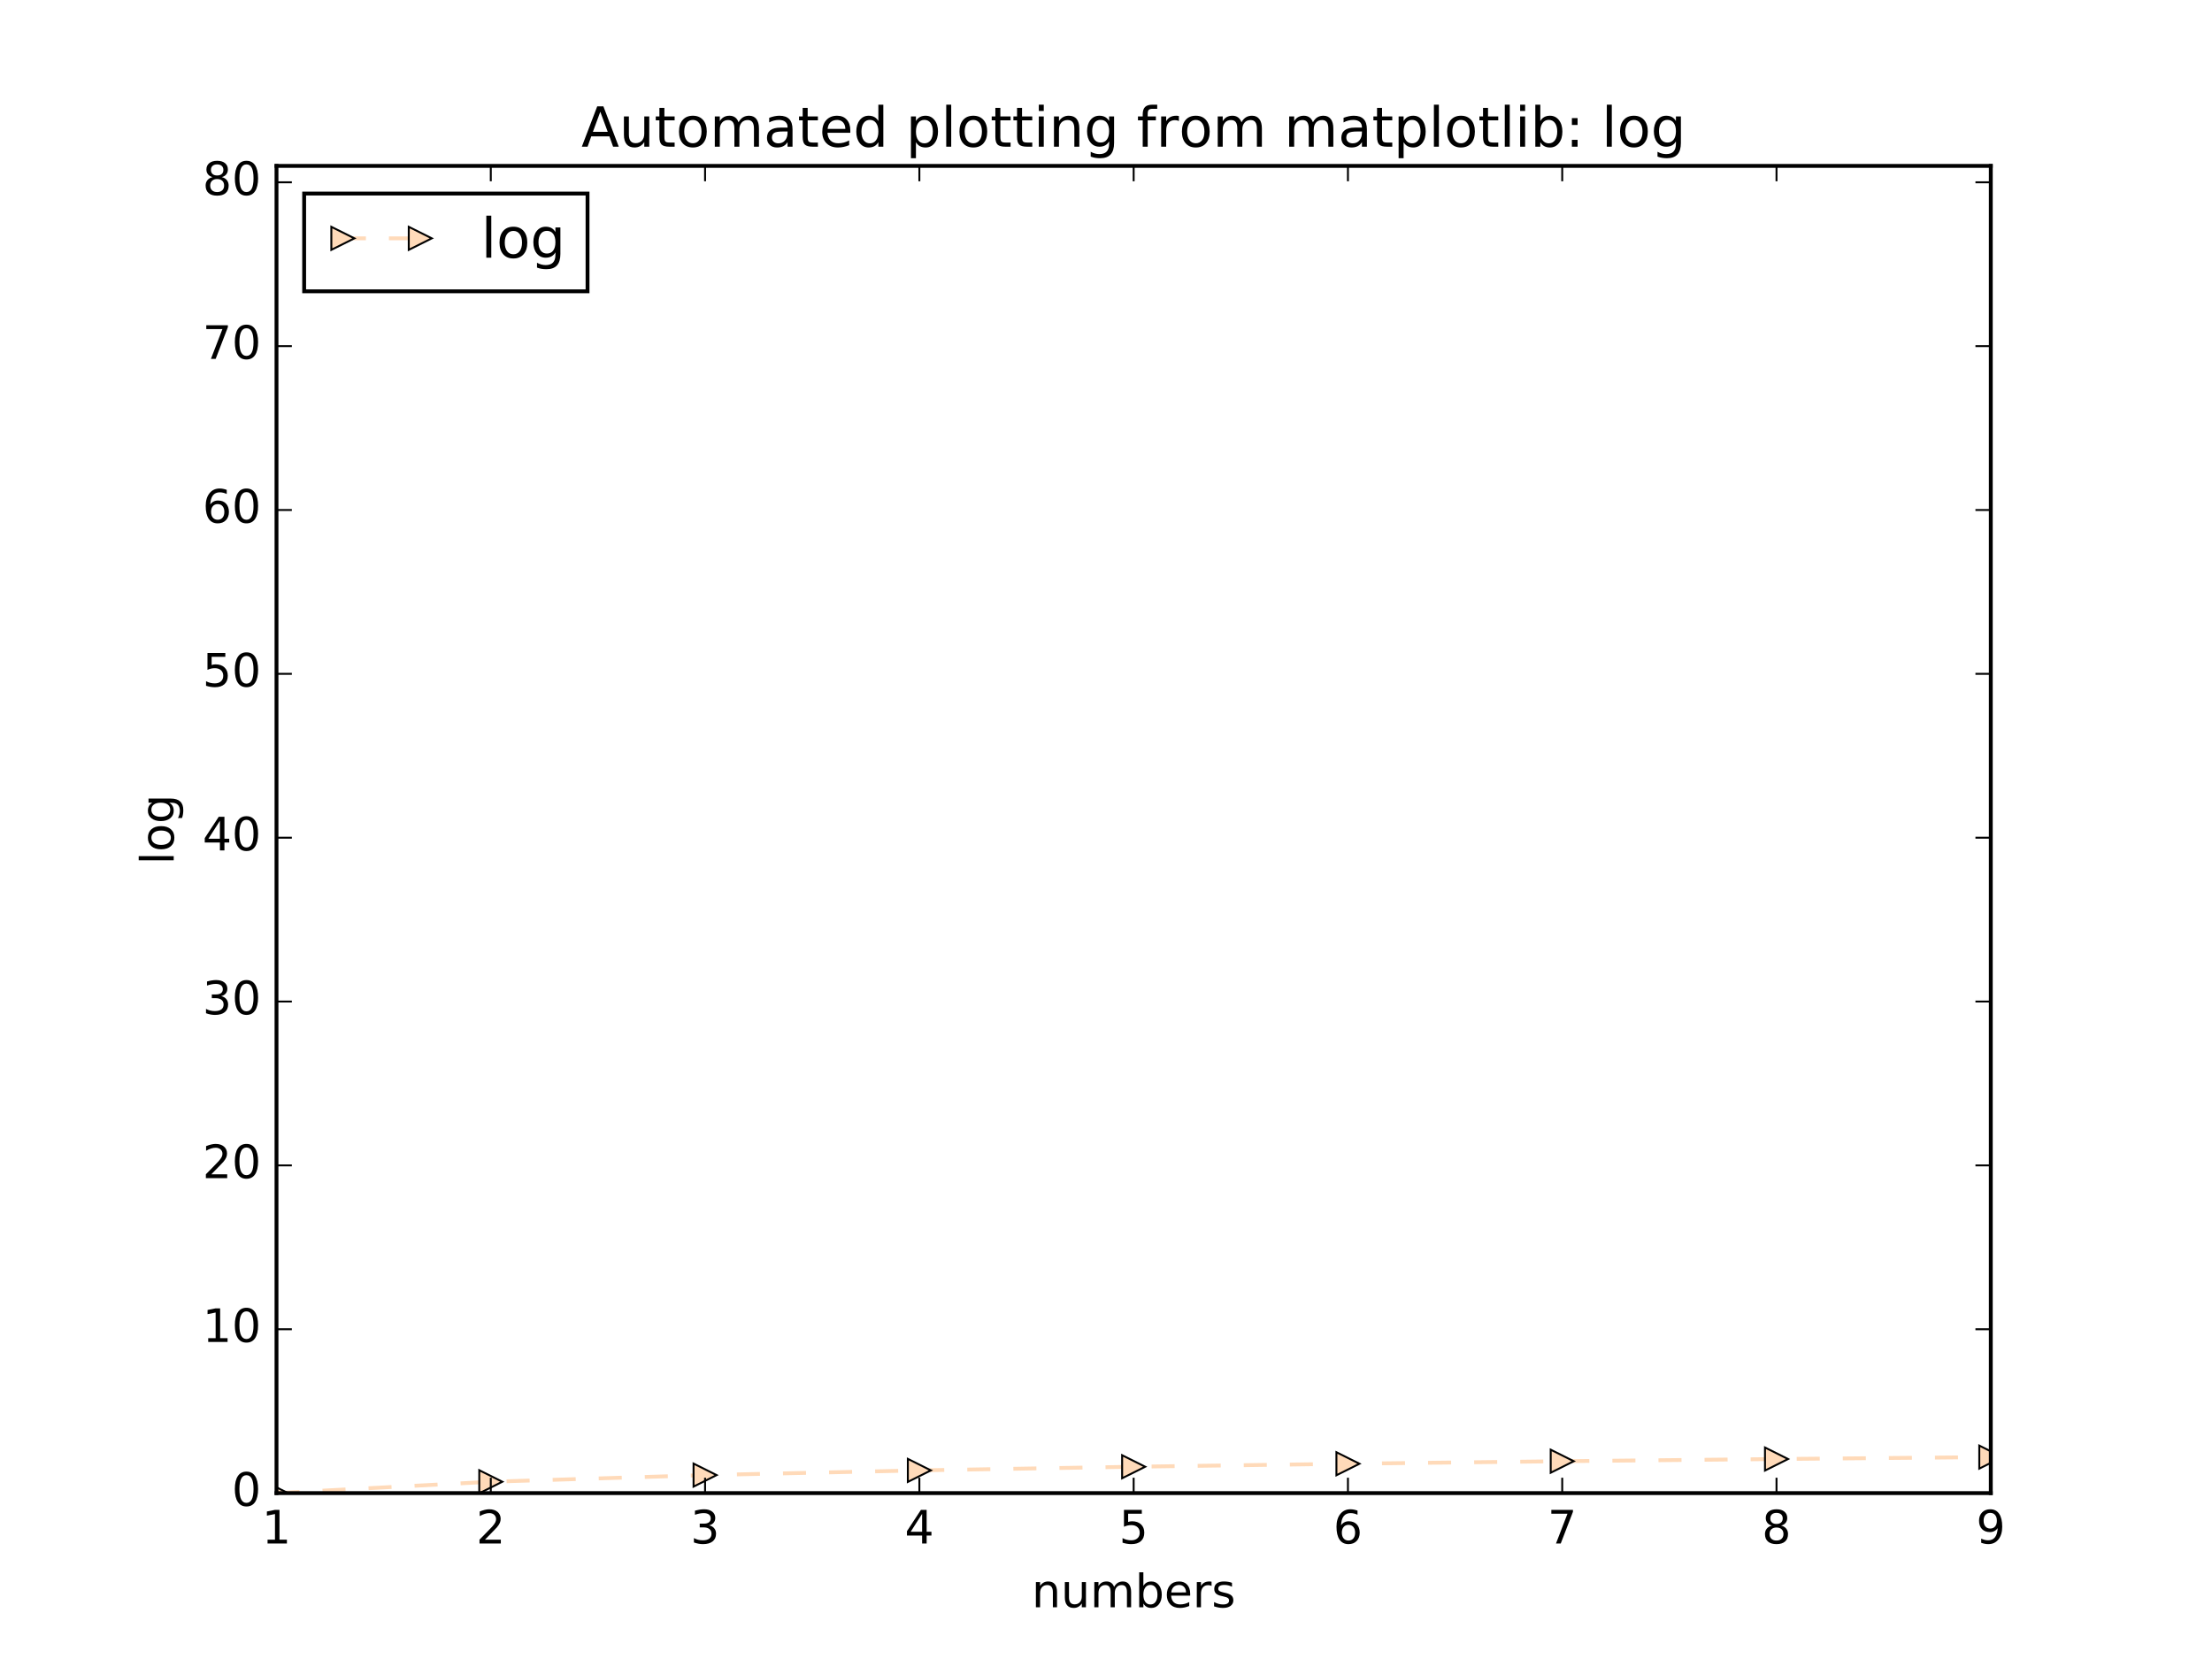
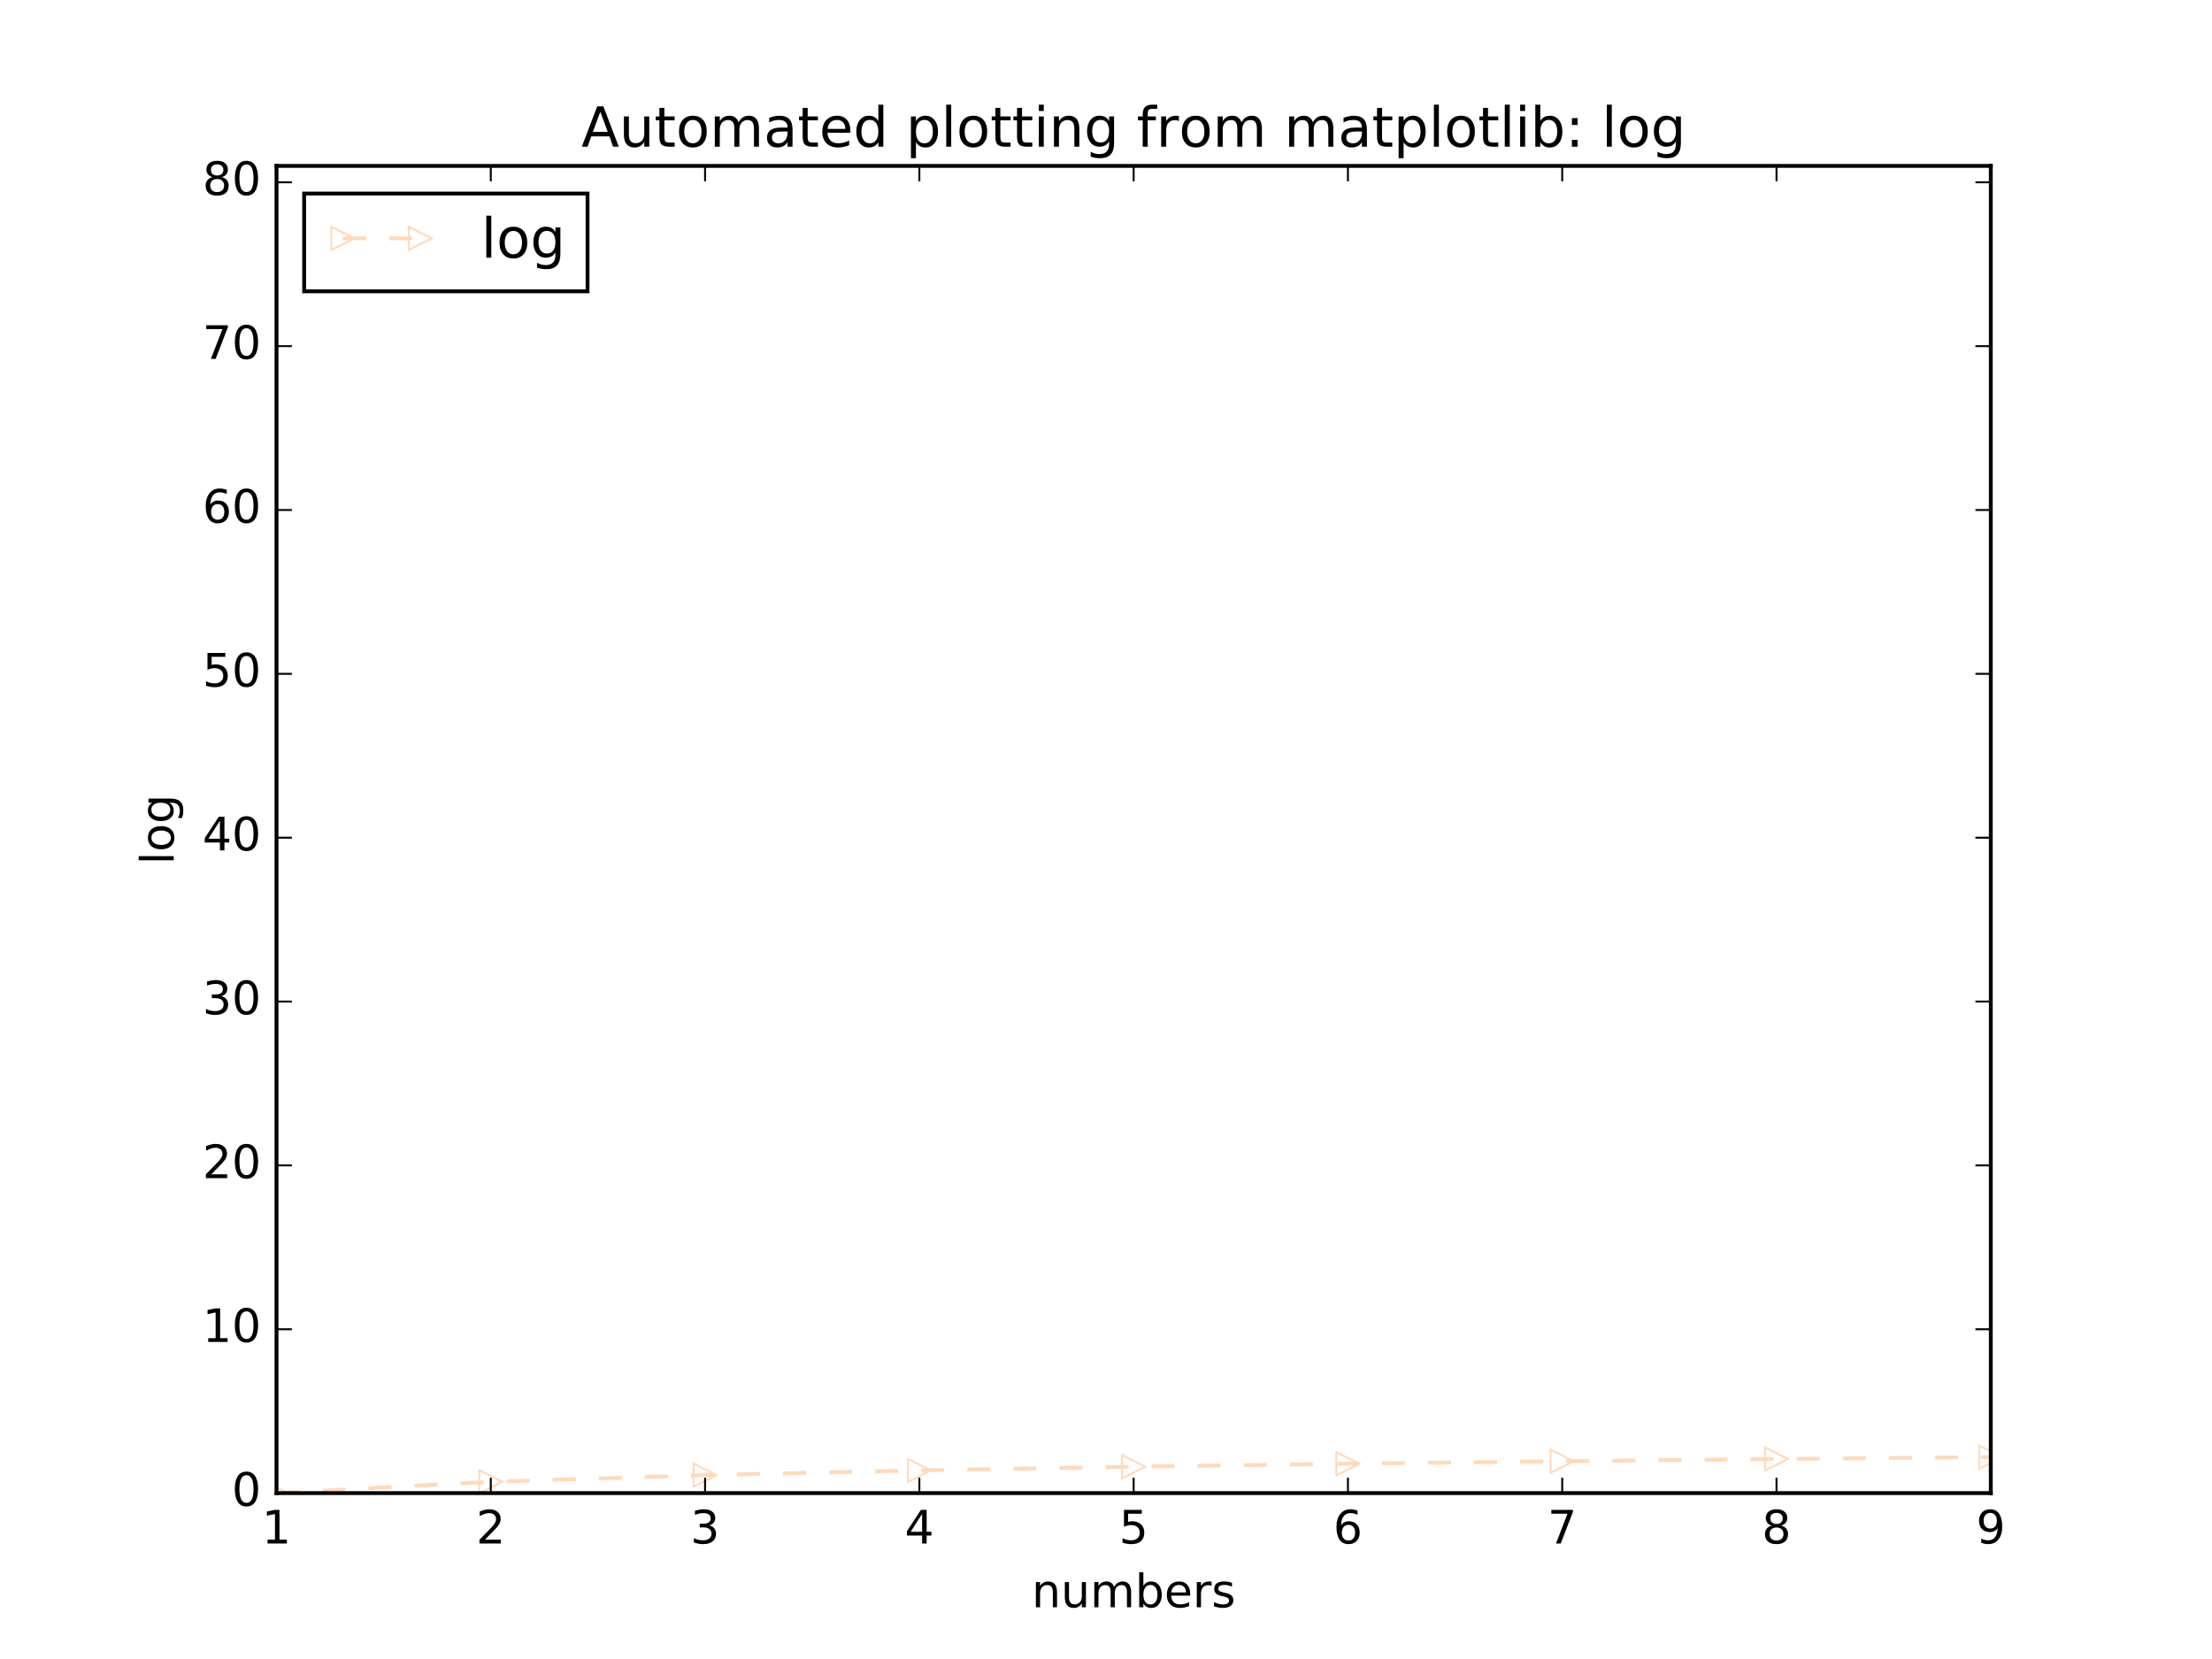
<svg xmlns="http://www.w3.org/2000/svg" xmlns:xlink="http://www.w3.org/1999/xlink" height="432pt" version="1.1" viewBox="0 0 576 432" width="576pt">
  <defs>
    <style type="text/css">
*{stroke-linecap:butt;stroke-linejoin:round;stroke-miterlimit:100000;}
  </style>
  </defs>
  <g id="figure_1">
    <g id="patch_1">
      <path d="M 0 432  L 576 432  L 576 0  L 0 0  z " style="fill:#ffffff;" />
    </g>
    <g id="axes_1">
      <g id="patch_2">
        <path d="M 72 388.8  L 518.4 388.8  L 518.4 43.2  L 72 43.2  z " style="fill:#ffffff;" />
      </g>
      <g id="line2d_1">
-         <path clip-path="url(#p0e967b82a6)" d="M 72 388.8  L 127.8 385.843  L 183.6 384.113  L 239.4 382.885  L 295.2 381.933  L 351 381.155  L 406.8 380.497  L 462.6 379.928  L 518.4 379.425  " style="fill:none;stroke:#ffdab9;stroke-dasharray:6,6;stroke-dashoffset:0.0;" />
+         <path clip-path="url(#pd02b58e4b7)" d="M 72 388.8  L 127.8 385.843  L 183.6 384.113  L 239.4 382.885  L 295.2 381.933  L 351 381.155  L 406.8 380.497  L 462.6 379.928  L 518.4 379.425  " style="fill:none;stroke:#ffdab9;stroke-dasharray:6,6;stroke-dashoffset:0.0;" />
        <defs>
-           <path d="M 3 0  L -3 -3  L -3 3  z " id="m3c4f2e4dd8" style="stroke:#000000;stroke-linejoin:miter;stroke-width:0.5;" />
+           <path d="M 3 0  L -3 -3  L -3 3  z " id="mb1cda585e2" style="stroke:#ffdab9;stroke-linejoin:miter;stroke-width:0.5;" />
        </defs>
-         <g clip-path="url(#p0e967b82a6)">
-           <use style="fill:#ffdab9;stroke:#000000;stroke-linejoin:miter;stroke-width:0.5;" x="72.0" xlink:href="#m3c4f2e4dd8" y="388.8" />
-           <use style="fill:#ffdab9;stroke:#000000;stroke-linejoin:miter;stroke-width:0.5;" x="127.8" xlink:href="#m3c4f2e4dd8" y="385.843" />
-           <use style="fill:#ffdab9;stroke:#000000;stroke-linejoin:miter;stroke-width:0.5;" x="183.6" xlink:href="#m3c4f2e4dd8" y="384.113" />
-           <use style="fill:#ffdab9;stroke:#000000;stroke-linejoin:miter;stroke-width:0.5;" x="239.4" xlink:href="#m3c4f2e4dd8" y="382.885" />
-           <use style="fill:#ffdab9;stroke:#000000;stroke-linejoin:miter;stroke-width:0.5;" x="295.2" xlink:href="#m3c4f2e4dd8" y="381.933" />
-           <use style="fill:#ffdab9;stroke:#000000;stroke-linejoin:miter;stroke-width:0.5;" x="351.0" xlink:href="#m3c4f2e4dd8" y="381.155" />
-           <use style="fill:#ffdab9;stroke:#000000;stroke-linejoin:miter;stroke-width:0.5;" x="406.8" xlink:href="#m3c4f2e4dd8" y="380.497" />
-           <use style="fill:#ffdab9;stroke:#000000;stroke-linejoin:miter;stroke-width:0.5;" x="462.6" xlink:href="#m3c4f2e4dd8" y="379.928" />
-           <use style="fill:#ffdab9;stroke:#000000;stroke-linejoin:miter;stroke-width:0.5;" x="518.4" xlink:href="#m3c4f2e4dd8" y="379.425" />
+         <g clip-path="url(#pd02b58e4b7)">
+           <use style="fill:none;stroke:#ffdab9;stroke-linejoin:miter;stroke-width:0.5;" x="72.0" xlink:href="#mb1cda585e2" y="388.8" />
+           <use style="fill:none;stroke:#ffdab9;stroke-linejoin:miter;stroke-width:0.5;" x="127.8" xlink:href="#mb1cda585e2" y="385.843" />
+           <use style="fill:none;stroke:#ffdab9;stroke-linejoin:miter;stroke-width:0.5;" x="183.6" xlink:href="#mb1cda585e2" y="384.113" />
+           <use style="fill:none;stroke:#ffdab9;stroke-linejoin:miter;stroke-width:0.5;" x="239.4" xlink:href="#mb1cda585e2" y="382.885" />
+           <use style="fill:none;stroke:#ffdab9;stroke-linejoin:miter;stroke-width:0.5;" x="295.2" xlink:href="#mb1cda585e2" y="381.933" />
+           <use style="fill:none;stroke:#ffdab9;stroke-linejoin:miter;stroke-width:0.5;" x="351.0" xlink:href="#mb1cda585e2" y="381.155" />
+           <use style="fill:none;stroke:#ffdab9;stroke-linejoin:miter;stroke-width:0.5;" x="406.8" xlink:href="#mb1cda585e2" y="380.497" />
+           <use style="fill:none;stroke:#ffdab9;stroke-linejoin:miter;stroke-width:0.5;" x="462.6" xlink:href="#mb1cda585e2" y="379.928" />
+           <use style="fill:none;stroke:#ffdab9;stroke-linejoin:miter;stroke-width:0.5;" x="518.4" xlink:href="#mb1cda585e2" y="379.425" />
        </g>
      </g>
      <g id="patch_3">
        <path d="M 72 43.2  L 518.4 43.2  " style="fill:none;stroke:#000000;stroke-linecap:square;stroke-linejoin:miter;" />
      </g>
      <g id="patch_4">
        <path d="M 518.4 388.8  L 518.4 43.2  " style="fill:none;stroke:#000000;stroke-linecap:square;stroke-linejoin:miter;" />
      </g>
      <g id="patch_5">
        <path d="M 72 388.8  L 518.4 388.8  " style="fill:none;stroke:#000000;stroke-linecap:square;stroke-linejoin:miter;" />
      </g>
      <g id="patch_6">
        <path d="M 72 388.8  L 72 43.2  " style="fill:none;stroke:#000000;stroke-linecap:square;stroke-linejoin:miter;" />
      </g>
      <g id="matplotlib.axis_1">
        <g id="xtick_1">
          <g id="line2d_2">
            <defs>
-               <path d="M 0 0  L 0 -4  " id="mbec50abc7c" style="stroke:#000000;stroke-width:0.5;" />
-             </defs>
-             <g>
-               <use style="stroke:#000000;stroke-width:0.5;" x="72.0" xlink:href="#mbec50abc7c" y="388.8" />
+               <path d="M 0 0  L 0 -4  " id="m5836b290df" style="stroke:#000000;stroke-width:0.5;" />
+             </defs>
+             <g>
+               <use style="stroke:#000000;stroke-width:0.5;" x="72.0" xlink:href="#m5836b290df" y="388.8" />
            </g>
          </g>
          <g id="line2d_3">
            <defs>
-               <path d="M 0 0  L 0 4  " id="mb05940fed5" style="stroke:#000000;stroke-width:0.5;" />
-             </defs>
-             <g>
-               <use style="stroke:#000000;stroke-width:0.5;" x="72.0" xlink:href="#mb05940fed5" y="43.2" />
+               <path d="M 0 0  L 0 4  " id="ma03b341504" style="stroke:#000000;stroke-width:0.5;" />
+             </defs>
+             <g>
+               <use style="stroke:#000000;stroke-width:0.5;" x="72.0" xlink:href="#ma03b341504" y="43.2" />
            </g>
          </g>
          <g id="text_1">
            <defs>
              <path d="M 12.406 8.297  L 28.516 8.297  L 28.516 63.922  L 10.984 60.406  L 10.984 69.391  L 28.422 72.906  L 38.281 72.906  L 38.281 8.297  L 54.391 8.297  L 54.391 0  L 12.406 0  z " id="BitstreamVeraSans-Roman-31" />
            </defs>
            <g transform="translate(68.1825 401.9181)scale(0.12 -0.12)">
              <use xlink:href="#BitstreamVeraSans-Roman-31" />
            </g>
          </g>
        </g>
        <g id="xtick_2">
          <g id="line2d_4">
            <g>
-               <use style="stroke:#000000;stroke-width:0.5;" x="127.8" xlink:href="#mbec50abc7c" y="388.8" />
+               <use style="stroke:#000000;stroke-width:0.5;" x="127.8" xlink:href="#m5836b290df" y="388.8" />
            </g>
          </g>
          <g id="line2d_5">
            <g>
-               <use style="stroke:#000000;stroke-width:0.5;" x="127.8" xlink:href="#mb05940fed5" y="43.2" />
+               <use style="stroke:#000000;stroke-width:0.5;" x="127.8" xlink:href="#ma03b341504" y="43.2" />
            </g>
          </g>
          <g id="text_2">
            <defs>
              <path d="M 19.188 8.297  L 53.609 8.297  L 53.609 0  L 7.328 0  L 7.328 8.297  Q 12.938 14.109 22.625 23.891  Q 32.328 33.688 34.812 36.531  Q 39.547 41.844 41.422 45.531  Q 43.312 49.219 43.312 52.781  Q 43.312 58.594 39.234 62.25  Q 35.156 65.922 28.609 65.922  Q 23.969 65.922 18.812 64.312  Q 13.672 62.703 7.812 59.422  L 7.812 69.391  Q 13.766 71.781 18.938 73  Q 24.125 74.219 28.422 74.219  Q 39.75 74.219 46.484 68.547  Q 53.219 62.891 53.219 53.422  Q 53.219 48.922 51.531 44.891  Q 49.859 40.875 45.406 35.406  Q 44.188 33.984 37.641 27.219  Q 31.109 20.453 19.188 8.297  " id="BitstreamVeraSans-Roman-32" />
            </defs>
            <g transform="translate(123.9825 401.9181)scale(0.12 -0.12)">
              <use xlink:href="#BitstreamVeraSans-Roman-32" />
            </g>
          </g>
        </g>
        <g id="xtick_3">
          <g id="line2d_6">
            <g>
-               <use style="stroke:#000000;stroke-width:0.5;" x="183.6" xlink:href="#mbec50abc7c" y="388.8" />
+               <use style="stroke:#000000;stroke-width:0.5;" x="183.6" xlink:href="#m5836b290df" y="388.8" />
            </g>
          </g>
          <g id="line2d_7">
            <g>
-               <use style="stroke:#000000;stroke-width:0.5;" x="183.6" xlink:href="#mb05940fed5" y="43.2" />
+               <use style="stroke:#000000;stroke-width:0.5;" x="183.6" xlink:href="#ma03b341504" y="43.2" />
            </g>
          </g>
          <g id="text_3">
            <defs>
              <path d="M 40.578 39.312  Q 47.656 37.797 51.625 33  Q 55.609 28.219 55.609 21.188  Q 55.609 10.406 48.188 4.484  Q 40.766 -1.422 27.094 -1.422  Q 22.516 -1.422 17.656 -0.516  Q 12.797 0.391 7.625 2.203  L 7.625 11.719  Q 11.719 9.328 16.594 8.109  Q 21.484 6.891 26.812 6.891  Q 36.078 6.891 40.938 10.547  Q 45.797 14.203 45.797 21.188  Q 45.797 27.641 41.281 31.266  Q 36.766 34.906 28.719 34.906  L 20.219 34.906  L 20.219 43.016  L 29.109 43.016  Q 36.375 43.016 40.234 45.922  Q 44.094 48.828 44.094 54.297  Q 44.094 59.906 40.109 62.906  Q 36.141 65.922 28.719 65.922  Q 24.656 65.922 20.016 65.031  Q 15.375 64.156 9.812 62.312  L 9.812 71.094  Q 15.438 72.656 20.344 73.438  Q 25.25 74.219 29.594 74.219  Q 40.828 74.219 47.359 69.109  Q 53.906 64.016 53.906 55.328  Q 53.906 49.266 50.438 45.094  Q 46.969 40.922 40.578 39.312  " id="BitstreamVeraSans-Roman-33" />
            </defs>
            <g transform="translate(179.7825 401.9181)scale(0.12 -0.12)">
              <use xlink:href="#BitstreamVeraSans-Roman-33" />
            </g>
          </g>
        </g>
        <g id="xtick_4">
          <g id="line2d_8">
            <g>
-               <use style="stroke:#000000;stroke-width:0.5;" x="239.4" xlink:href="#mbec50abc7c" y="388.8" />
+               <use style="stroke:#000000;stroke-width:0.5;" x="239.4" xlink:href="#m5836b290df" y="388.8" />
            </g>
          </g>
          <g id="line2d_9">
            <g>
-               <use style="stroke:#000000;stroke-width:0.5;" x="239.4" xlink:href="#mb05940fed5" y="43.2" />
+               <use style="stroke:#000000;stroke-width:0.5;" x="239.4" xlink:href="#ma03b341504" y="43.2" />
            </g>
          </g>
          <g id="text_4">
            <defs>
              <path d="M 37.797 64.312  L 12.891 25.391  L 37.797 25.391  z M 35.203 72.906  L 47.609 72.906  L 47.609 25.391  L 58.016 25.391  L 58.016 17.188  L 47.609 17.188  L 47.609 0  L 37.797 0  L 37.797 17.188  L 4.891 17.188  L 4.891 26.703  z " id="BitstreamVeraSans-Roman-34" />
            </defs>
            <g transform="translate(235.5825 401.9181)scale(0.12 -0.12)">
              <use xlink:href="#BitstreamVeraSans-Roman-34" />
            </g>
          </g>
        </g>
        <g id="xtick_5">
          <g id="line2d_10">
            <g>
-               <use style="stroke:#000000;stroke-width:0.5;" x="295.2" xlink:href="#mbec50abc7c" y="388.8" />
+               <use style="stroke:#000000;stroke-width:0.5;" x="295.2" xlink:href="#m5836b290df" y="388.8" />
            </g>
          </g>
          <g id="line2d_11">
            <g>
-               <use style="stroke:#000000;stroke-width:0.5;" x="295.2" xlink:href="#mb05940fed5" y="43.2" />
+               <use style="stroke:#000000;stroke-width:0.5;" x="295.2" xlink:href="#ma03b341504" y="43.2" />
            </g>
          </g>
          <g id="text_5">
            <defs>
              <path d="M 10.797 72.906  L 49.516 72.906  L 49.516 64.594  L 19.828 64.594  L 19.828 46.734  Q 21.969 47.469 24.109 47.828  Q 26.266 48.188 28.422 48.188  Q 40.625 48.188 47.75 41.5  Q 54.891 34.812 54.891 23.391  Q 54.891 11.625 47.562 5.094  Q 40.234 -1.422 26.906 -1.422  Q 22.312 -1.422 17.547 -0.641  Q 12.797 0.141 7.719 1.703  L 7.719 11.625  Q 12.109 9.234 16.797 8.062  Q 21.484 6.891 26.703 6.891  Q 35.156 6.891 40.078 11.328  Q 45.016 15.766 45.016 23.391  Q 45.016 31 40.078 35.438  Q 35.156 39.891 26.703 39.891  Q 22.75 39.891 18.812 39.016  Q 14.891 38.141 10.797 36.281  z " id="BitstreamVeraSans-Roman-35" />
            </defs>
            <g transform="translate(291.3825 401.9181)scale(0.12 -0.12)">
              <use xlink:href="#BitstreamVeraSans-Roman-35" />
            </g>
          </g>
        </g>
        <g id="xtick_6">
          <g id="line2d_12">
            <g>
-               <use style="stroke:#000000;stroke-width:0.5;" x="351.0" xlink:href="#mbec50abc7c" y="388.8" />
+               <use style="stroke:#000000;stroke-width:0.5;" x="351.0" xlink:href="#m5836b290df" y="388.8" />
            </g>
          </g>
          <g id="line2d_13">
            <g>
-               <use style="stroke:#000000;stroke-width:0.5;" x="351.0" xlink:href="#mb05940fed5" y="43.2" />
+               <use style="stroke:#000000;stroke-width:0.5;" x="351.0" xlink:href="#ma03b341504" y="43.2" />
            </g>
          </g>
          <g id="text_6">
            <defs>
              <path d="M 33.016 40.375  Q 26.375 40.375 22.484 35.828  Q 18.609 31.297 18.609 23.391  Q 18.609 15.531 22.484 10.953  Q 26.375 6.391 33.016 6.391  Q 39.656 6.391 43.531 10.953  Q 47.406 15.531 47.406 23.391  Q 47.406 31.297 43.531 35.828  Q 39.656 40.375 33.016 40.375  M 52.594 71.297  L 52.594 62.312  Q 48.875 64.062 45.094 64.984  Q 41.312 65.922 37.594 65.922  Q 27.828 65.922 22.672 59.328  Q 17.531 52.734 16.797 39.406  Q 19.672 43.656 24.016 45.922  Q 28.375 48.188 33.594 48.188  Q 44.578 48.188 50.953 41.516  Q 57.328 34.859 57.328 23.391  Q 57.328 12.156 50.688 5.359  Q 44.047 -1.422 33.016 -1.422  Q 20.359 -1.422 13.672 8.266  Q 6.984 17.969 6.984 36.375  Q 6.984 53.656 15.188 63.938  Q 23.391 74.219 37.203 74.219  Q 40.922 74.219 44.703 73.484  Q 48.484 72.75 52.594 71.297  " id="BitstreamVeraSans-Roman-36" />
            </defs>
            <g transform="translate(347.1825 401.9181)scale(0.12 -0.12)">
              <use xlink:href="#BitstreamVeraSans-Roman-36" />
            </g>
          </g>
        </g>
        <g id="xtick_7">
          <g id="line2d_14">
            <g>
-               <use style="stroke:#000000;stroke-width:0.5;" x="406.8" xlink:href="#mbec50abc7c" y="388.8" />
+               <use style="stroke:#000000;stroke-width:0.5;" x="406.8" xlink:href="#m5836b290df" y="388.8" />
            </g>
          </g>
          <g id="line2d_15">
            <g>
-               <use style="stroke:#000000;stroke-width:0.5;" x="406.8" xlink:href="#mb05940fed5" y="43.2" />
+               <use style="stroke:#000000;stroke-width:0.5;" x="406.8" xlink:href="#ma03b341504" y="43.2" />
            </g>
          </g>
          <g id="text_7">
            <defs>
              <path d="M 8.203 72.906  L 55.078 72.906  L 55.078 68.703  L 28.609 0  L 18.312 0  L 43.219 64.594  L 8.203 64.594  z " id="BitstreamVeraSans-Roman-37" />
            </defs>
            <g transform="translate(402.9825 401.9181)scale(0.12 -0.12)">
              <use xlink:href="#BitstreamVeraSans-Roman-37" />
            </g>
          </g>
        </g>
        <g id="xtick_8">
          <g id="line2d_16">
            <g>
-               <use style="stroke:#000000;stroke-width:0.5;" x="462.6" xlink:href="#mbec50abc7c" y="388.8" />
+               <use style="stroke:#000000;stroke-width:0.5;" x="462.6" xlink:href="#m5836b290df" y="388.8" />
            </g>
          </g>
          <g id="line2d_17">
            <g>
-               <use style="stroke:#000000;stroke-width:0.5;" x="462.6" xlink:href="#mb05940fed5" y="43.2" />
+               <use style="stroke:#000000;stroke-width:0.5;" x="462.6" xlink:href="#ma03b341504" y="43.2" />
            </g>
          </g>
          <g id="text_8">
            <defs>
              <path d="M 31.781 34.625  Q 24.75 34.625 20.719 30.859  Q 16.703 27.094 16.703 20.516  Q 16.703 13.922 20.719 10.156  Q 24.75 6.391 31.781 6.391  Q 38.812 6.391 42.859 10.172  Q 46.922 13.969 46.922 20.516  Q 46.922 27.094 42.891 30.859  Q 38.875 34.625 31.781 34.625  M 21.922 38.812  Q 15.578 40.375 12.031 44.719  Q 8.5 49.078 8.5 55.328  Q 8.5 64.062 14.719 69.141  Q 20.953 74.219 31.781 74.219  Q 42.672 74.219 48.875 69.141  Q 55.078 64.062 55.078 55.328  Q 55.078 49.078 51.531 44.719  Q 48 40.375 41.703 38.812  Q 48.828 37.156 52.797 32.312  Q 56.781 27.484 56.781 20.516  Q 56.781 9.906 50.312 4.234  Q 43.844 -1.422 31.781 -1.422  Q 19.734 -1.422 13.25 4.234  Q 6.781 9.906 6.781 20.516  Q 6.781 27.484 10.781 32.312  Q 14.797 37.156 21.922 38.812  M 18.312 54.391  Q 18.312 48.734 21.844 45.562  Q 25.391 42.391 31.781 42.391  Q 38.141 42.391 41.719 45.562  Q 45.312 48.734 45.312 54.391  Q 45.312 60.062 41.719 63.234  Q 38.141 66.406 31.781 66.406  Q 25.391 66.406 21.844 63.234  Q 18.312 60.062 18.312 54.391  " id="BitstreamVeraSans-Roman-38" />
            </defs>
            <g transform="translate(458.7825 401.9181)scale(0.12 -0.12)">
              <use xlink:href="#BitstreamVeraSans-Roman-38" />
            </g>
          </g>
        </g>
        <g id="xtick_9">
          <g id="line2d_18">
            <g>
-               <use style="stroke:#000000;stroke-width:0.5;" x="518.4" xlink:href="#mbec50abc7c" y="388.8" />
+               <use style="stroke:#000000;stroke-width:0.5;" x="518.4" xlink:href="#m5836b290df" y="388.8" />
            </g>
          </g>
          <g id="line2d_19">
            <g>
-               <use style="stroke:#000000;stroke-width:0.5;" x="518.4" xlink:href="#mb05940fed5" y="43.2" />
+               <use style="stroke:#000000;stroke-width:0.5;" x="518.4" xlink:href="#ma03b341504" y="43.2" />
            </g>
          </g>
          <g id="text_9">
            <defs>
              <path d="M 10.984 1.516  L 10.984 10.5  Q 14.703 8.734 18.5 7.812  Q 22.312 6.891 25.984 6.891  Q 35.75 6.891 40.891 13.453  Q 46.047 20.016 46.781 33.406  Q 43.953 29.203 39.594 26.953  Q 35.25 24.703 29.984 24.703  Q 19.047 24.703 12.672 31.312  Q 6.297 37.938 6.297 49.422  Q 6.297 60.641 12.938 67.422  Q 19.578 74.219 30.609 74.219  Q 43.266 74.219 49.922 64.516  Q 56.594 54.828 56.594 36.375  Q 56.594 19.141 48.406 8.859  Q 40.234 -1.422 26.422 -1.422  Q 22.703 -1.422 18.891 -0.688  Q 15.094 0.047 10.984 1.516  M 30.609 32.422  Q 37.25 32.422 41.125 36.953  Q 45.016 41.5 45.016 49.422  Q 45.016 57.281 41.125 61.844  Q 37.25 66.406 30.609 66.406  Q 23.969 66.406 20.094 61.844  Q 16.219 57.281 16.219 49.422  Q 16.219 41.5 20.094 36.953  Q 23.969 32.422 30.609 32.422  " id="BitstreamVeraSans-Roman-39" />
            </defs>
            <g transform="translate(514.5825 401.9181)scale(0.12 -0.12)">
              <use xlink:href="#BitstreamVeraSans-Roman-39" />
            </g>
          </g>
        </g>
        <g id="text_10">
          <defs>
            <path d="M 54.891 33.016  L 54.891 0  L 45.906 0  L 45.906 32.719  Q 45.906 40.484 42.875 44.328  Q 39.844 48.188 33.797 48.188  Q 26.516 48.188 22.312 43.547  Q 18.109 38.922 18.109 30.906  L 18.109 0  L 9.078 0  L 9.078 54.688  L 18.109 54.688  L 18.109 46.188  Q 21.344 51.125 25.703 53.562  Q 30.078 56 35.797 56  Q 45.219 56 50.047 50.172  Q 54.891 44.344 54.891 33.016  " id="BitstreamVeraSans-Roman-6e" />
            <path d="M 52 44.188  Q 55.375 50.25 60.062 53.125  Q 64.75 56 71.094 56  Q 79.641 56 84.281 50.016  Q 88.922 44.047 88.922 33.016  L 88.922 0  L 79.891 0  L 79.891 32.719  Q 79.891 40.578 77.094 44.375  Q 74.312 48.188 68.609 48.188  Q 61.625 48.188 57.562 43.547  Q 53.516 38.922 53.516 30.906  L 53.516 0  L 44.484 0  L 44.484 32.719  Q 44.484 40.625 41.703 44.406  Q 38.922 48.188 33.109 48.188  Q 26.219 48.188 22.156 43.531  Q 18.109 38.875 18.109 30.906  L 18.109 0  L 9.078 0  L 9.078 54.688  L 18.109 54.688  L 18.109 46.188  Q 21.188 51.219 25.484 53.609  Q 29.781 56 35.688 56  Q 41.656 56 45.828 52.969  Q 50 49.953 52 44.188  " id="BitstreamVeraSans-Roman-6d" />
            <path d="M 56.203 29.594  L 56.203 25.203  L 14.891 25.203  Q 15.484 15.922 20.484 11.062  Q 25.484 6.203 34.422 6.203  Q 39.594 6.203 44.453 7.469  Q 49.312 8.734 54.109 11.281  L 54.109 2.781  Q 49.266 0.734 44.188 -0.344  Q 39.109 -1.422 33.891 -1.422  Q 20.797 -1.422 13.156 6.188  Q 5.516 13.812 5.516 26.812  Q 5.516 40.234 12.766 48.109  Q 20.016 56 32.328 56  Q 43.359 56 49.781 48.891  Q 56.203 41.797 56.203 29.594  M 47.219 32.234  Q 47.125 39.594 43.094 43.984  Q 39.062 48.391 32.422 48.391  Q 24.906 48.391 20.391 44.141  Q 15.875 39.891 15.188 32.172  z " id="BitstreamVeraSans-Roman-65" />
            <path d="M 8.5 21.578  L 8.5 54.688  L 17.484 54.688  L 17.484 21.922  Q 17.484 14.156 20.5 10.266  Q 23.531 6.391 29.594 6.391  Q 36.859 6.391 41.078 11.031  Q 45.312 15.672 45.312 23.688  L 45.312 54.688  L 54.297 54.688  L 54.297 0  L 45.312 0  L 45.312 8.406  Q 42.047 3.422 37.719 1  Q 33.406 -1.422 27.688 -1.422  Q 18.266 -1.422 13.375 4.438  Q 8.5 10.297 8.5 21.578  " id="BitstreamVeraSans-Roman-75" />
            <path d="M 41.109 46.297  Q 39.594 47.172 37.812 47.578  Q 36.031 48 33.891 48  Q 26.266 48 22.188 43.047  Q 18.109 38.094 18.109 28.812  L 18.109 0  L 9.078 0  L 9.078 54.688  L 18.109 54.688  L 18.109 46.188  Q 20.953 51.172 25.484 53.578  Q 30.031 56 36.531 56  Q 37.453 56 38.578 55.875  Q 39.703 55.766 41.062 55.516  z " id="BitstreamVeraSans-Roman-72" />
            <path d="M 44.281 53.078  L 44.281 44.578  Q 40.484 46.531 36.375 47.5  Q 32.281 48.484 27.875 48.484  Q 21.188 48.484 17.844 46.438  Q 14.5 44.391 14.5 40.281  Q 14.5 37.156 16.891 35.375  Q 19.281 33.594 26.516 31.984  L 29.594 31.297  Q 39.156 29.25 43.188 25.516  Q 47.219 21.781 47.219 15.094  Q 47.219 7.469 41.188 3.016  Q 35.156 -1.422 24.609 -1.422  Q 20.219 -1.422 15.453 -0.562  Q 10.688 0.297 5.422 2  L 5.422 11.281  Q 10.406 8.688 15.234 7.391  Q 20.062 6.109 24.812 6.109  Q 31.156 6.109 34.562 8.281  Q 37.984 10.453 37.984 14.406  Q 37.984 18.062 35.516 20.016  Q 33.062 21.969 24.703 23.781  L 21.578 24.516  Q 13.234 26.266 9.516 29.906  Q 5.812 33.547 5.812 39.891  Q 5.812 47.609 11.281 51.797  Q 16.75 56 26.812 56  Q 31.781 56 36.172 55.266  Q 40.578 54.547 44.281 53.078  " id="BitstreamVeraSans-Roman-73" />
            <path d="M 48.688 27.297  Q 48.688 37.203 44.609 42.844  Q 40.531 48.484 33.406 48.484  Q 26.266 48.484 22.188 42.844  Q 18.109 37.203 18.109 27.297  Q 18.109 17.391 22.188 11.75  Q 26.266 6.109 33.406 6.109  Q 40.531 6.109 44.609 11.75  Q 48.688 17.391 48.688 27.297  M 18.109 46.391  Q 20.953 51.266 25.266 53.625  Q 29.594 56 35.594 56  Q 45.562 56 51.781 48.094  Q 58.016 40.188 58.016 27.297  Q 58.016 14.406 51.781 6.484  Q 45.562 -1.422 35.594 -1.422  Q 29.594 -1.422 25.266 0.953  Q 20.953 3.328 18.109 8.203  L 18.109 0  L 9.078 0  L 9.078 75.984  L 18.109 75.984  z " id="BitstreamVeraSans-Roman-62" />
          </defs>
          <g transform="translate(268.6575 418.5319)scale(0.12 -0.12)">
            <use xlink:href="#BitstreamVeraSans-Roman-6e" />
            <use x="63.379" xlink:href="#BitstreamVeraSans-Roman-75" />
            <use x="126.758" xlink:href="#BitstreamVeraSans-Roman-6d" />
            <use x="224.17" xlink:href="#BitstreamVeraSans-Roman-62" />
            <use x="287.646" xlink:href="#BitstreamVeraSans-Roman-65" />
            <use x="349.17" xlink:href="#BitstreamVeraSans-Roman-72" />
            <use x="390.283" xlink:href="#BitstreamVeraSans-Roman-73" />
          </g>
        </g>
      </g>
      <g id="matplotlib.axis_2">
        <g id="ytick_1">
          <g id="line2d_20">
            <defs>
-               <path d="M 0 0  L 4 0  " id="m7e06230d48" style="stroke:#000000;stroke-width:0.5;" />
-             </defs>
-             <g>
-               <use style="stroke:#000000;stroke-width:0.5;" x="72.0" xlink:href="#m7e06230d48" y="388.8" />
+               <path d="M 0 0  L 4 0  " id="mdda5b957e4" style="stroke:#000000;stroke-width:0.5;" />
+             </defs>
+             <g>
+               <use style="stroke:#000000;stroke-width:0.5;" x="72.0" xlink:href="#mdda5b957e4" y="388.8" />
            </g>
          </g>
          <g id="line2d_21">
            <defs>
-               <path d="M 0 0  L -4 0  " id="m9eb70d33dc" style="stroke:#000000;stroke-width:0.5;" />
-             </defs>
-             <g>
-               <use style="stroke:#000000;stroke-width:0.5;" x="518.4" xlink:href="#m9eb70d33dc" y="388.8" />
+               <path d="M 0 0  L -4 0  " id="m0942fda9af" style="stroke:#000000;stroke-width:0.5;" />
+             </defs>
+             <g>
+               <use style="stroke:#000000;stroke-width:0.5;" x="518.4" xlink:href="#m0942fda9af" y="388.8" />
            </g>
          </g>
          <g id="text_11">
            <defs>
              <path d="M 31.781 66.406  Q 24.172 66.406 20.328 58.906  Q 16.5 51.422 16.5 36.375  Q 16.5 21.391 20.328 13.891  Q 24.172 6.391 31.781 6.391  Q 39.453 6.391 43.281 13.891  Q 47.125 21.391 47.125 36.375  Q 47.125 51.422 43.281 58.906  Q 39.453 66.406 31.781 66.406  M 31.781 74.219  Q 44.047 74.219 50.516 64.516  Q 56.984 54.828 56.984 36.375  Q 56.984 17.969 50.516 8.266  Q 44.047 -1.422 31.781 -1.422  Q 19.531 -1.422 13.062 8.266  Q 6.594 17.969 6.594 36.375  Q 6.594 54.828 13.062 64.516  Q 19.531 74.219 31.781 74.219  " id="BitstreamVeraSans-Roman-30" />
            </defs>
            <g transform="translate(60.365 392.1112)scale(0.12 -0.12)">
              <use xlink:href="#BitstreamVeraSans-Roman-30" />
            </g>
          </g>
        </g>
        <g id="ytick_2">
          <g id="line2d_22">
            <g>
-               <use style="stroke:#000000;stroke-width:0.5;" x="72.0" xlink:href="#m7e06230d48" y="346.133" />
+               <use style="stroke:#000000;stroke-width:0.5;" x="72.0" xlink:href="#mdda5b957e4" y="346.133" />
            </g>
          </g>
          <g id="line2d_23">
            <g>
-               <use style="stroke:#000000;stroke-width:0.5;" x="518.4" xlink:href="#m9eb70d33dc" y="346.133" />
+               <use style="stroke:#000000;stroke-width:0.5;" x="518.4" xlink:href="#m0942fda9af" y="346.133" />
            </g>
          </g>
          <g id="text_12">
            <g transform="translate(52.73 349.4446)scale(0.12 -0.12)">
              <use xlink:href="#BitstreamVeraSans-Roman-31" />
              <use x="63.623" xlink:href="#BitstreamVeraSans-Roman-30" />
            </g>
          </g>
        </g>
        <g id="ytick_3">
          <g id="line2d_24">
            <g>
-               <use style="stroke:#000000;stroke-width:0.5;" x="72.0" xlink:href="#m7e06230d48" y="303.467" />
+               <use style="stroke:#000000;stroke-width:0.5;" x="72.0" xlink:href="#mdda5b957e4" y="303.467" />
            </g>
          </g>
          <g id="line2d_25">
            <g>
-               <use style="stroke:#000000;stroke-width:0.5;" x="518.4" xlink:href="#m9eb70d33dc" y="303.467" />
+               <use style="stroke:#000000;stroke-width:0.5;" x="518.4" xlink:href="#m0942fda9af" y="303.467" />
            </g>
          </g>
          <g id="text_13">
            <g transform="translate(52.73 306.7779)scale(0.12 -0.12)">
              <use xlink:href="#BitstreamVeraSans-Roman-32" />
              <use x="63.623" xlink:href="#BitstreamVeraSans-Roman-30" />
            </g>
          </g>
        </g>
        <g id="ytick_4">
          <g id="line2d_26">
            <g>
-               <use style="stroke:#000000;stroke-width:0.5;" x="72.0" xlink:href="#m7e06230d48" y="260.8" />
+               <use style="stroke:#000000;stroke-width:0.5;" x="72.0" xlink:href="#mdda5b957e4" y="260.8" />
            </g>
          </g>
          <g id="line2d_27">
            <g>
-               <use style="stroke:#000000;stroke-width:0.5;" x="518.4" xlink:href="#m9eb70d33dc" y="260.8" />
+               <use style="stroke:#000000;stroke-width:0.5;" x="518.4" xlink:href="#m0942fda9af" y="260.8" />
            </g>
          </g>
          <g id="text_14">
            <g transform="translate(52.73 264.1112)scale(0.12 -0.12)">
              <use xlink:href="#BitstreamVeraSans-Roman-33" />
              <use x="63.623" xlink:href="#BitstreamVeraSans-Roman-30" />
            </g>
          </g>
        </g>
        <g id="ytick_5">
          <g id="line2d_28">
            <g>
-               <use style="stroke:#000000;stroke-width:0.5;" x="72.0" xlink:href="#m7e06230d48" y="218.133" />
+               <use style="stroke:#000000;stroke-width:0.5;" x="72.0" xlink:href="#mdda5b957e4" y="218.133" />
            </g>
          </g>
          <g id="line2d_29">
            <g>
-               <use style="stroke:#000000;stroke-width:0.5;" x="518.4" xlink:href="#m9eb70d33dc" y="218.133" />
+               <use style="stroke:#000000;stroke-width:0.5;" x="518.4" xlink:href="#m0942fda9af" y="218.133" />
            </g>
          </g>
          <g id="text_15">
            <g transform="translate(52.73 221.4446)scale(0.12 -0.12)">
              <use xlink:href="#BitstreamVeraSans-Roman-34" />
              <use x="63.623" xlink:href="#BitstreamVeraSans-Roman-30" />
            </g>
          </g>
        </g>
        <g id="ytick_6">
          <g id="line2d_30">
            <g>
-               <use style="stroke:#000000;stroke-width:0.5;" x="72.0" xlink:href="#m7e06230d48" y="175.467" />
+               <use style="stroke:#000000;stroke-width:0.5;" x="72.0" xlink:href="#mdda5b957e4" y="175.467" />
            </g>
          </g>
          <g id="line2d_31">
            <g>
-               <use style="stroke:#000000;stroke-width:0.5;" x="518.4" xlink:href="#m9eb70d33dc" y="175.467" />
+               <use style="stroke:#000000;stroke-width:0.5;" x="518.4" xlink:href="#m0942fda9af" y="175.467" />
            </g>
          </g>
          <g id="text_16">
            <g transform="translate(52.73 178.7779)scale(0.12 -0.12)">
              <use xlink:href="#BitstreamVeraSans-Roman-35" />
              <use x="63.623" xlink:href="#BitstreamVeraSans-Roman-30" />
            </g>
          </g>
        </g>
        <g id="ytick_7">
          <g id="line2d_32">
            <g>
-               <use style="stroke:#000000;stroke-width:0.5;" x="72.0" xlink:href="#m7e06230d48" y="132.8" />
+               <use style="stroke:#000000;stroke-width:0.5;" x="72.0" xlink:href="#mdda5b957e4" y="132.8" />
            </g>
          </g>
          <g id="line2d_33">
            <g>
-               <use style="stroke:#000000;stroke-width:0.5;" x="518.4" xlink:href="#m9eb70d33dc" y="132.8" />
+               <use style="stroke:#000000;stroke-width:0.5;" x="518.4" xlink:href="#m0942fda9af" y="132.8" />
            </g>
          </g>
          <g id="text_17">
            <g transform="translate(52.73 136.1113)scale(0.12 -0.12)">
              <use xlink:href="#BitstreamVeraSans-Roman-36" />
              <use x="63.623" xlink:href="#BitstreamVeraSans-Roman-30" />
            </g>
          </g>
        </g>
        <g id="ytick_8">
          <g id="line2d_34">
            <g>
-               <use style="stroke:#000000;stroke-width:0.5;" x="72.0" xlink:href="#m7e06230d48" y="90.133" />
+               <use style="stroke:#000000;stroke-width:0.5;" x="72.0" xlink:href="#mdda5b957e4" y="90.133" />
            </g>
          </g>
          <g id="line2d_35">
            <g>
-               <use style="stroke:#000000;stroke-width:0.5;" x="518.4" xlink:href="#m9eb70d33dc" y="90.133" />
+               <use style="stroke:#000000;stroke-width:0.5;" x="518.4" xlink:href="#m0942fda9af" y="90.133" />
            </g>
          </g>
          <g id="text_18">
            <g transform="translate(52.73 93.44458)scale(0.12 -0.12)">
              <use xlink:href="#BitstreamVeraSans-Roman-37" />
              <use x="63.623" xlink:href="#BitstreamVeraSans-Roman-30" />
            </g>
          </g>
        </g>
        <g id="ytick_9">
          <g id="line2d_36">
            <g>
-               <use style="stroke:#000000;stroke-width:0.5;" x="72.0" xlink:href="#m7e06230d48" y="47.467" />
+               <use style="stroke:#000000;stroke-width:0.5;" x="72.0" xlink:href="#mdda5b957e4" y="47.467" />
            </g>
          </g>
          <g id="line2d_37">
            <g>
-               <use style="stroke:#000000;stroke-width:0.5;" x="518.4" xlink:href="#m9eb70d33dc" y="47.467" />
+               <use style="stroke:#000000;stroke-width:0.5;" x="518.4" xlink:href="#m0942fda9af" y="47.467" />
            </g>
          </g>
          <g id="text_19">
            <g transform="translate(52.73 50.77792)scale(0.12 -0.12)">
              <use xlink:href="#BitstreamVeraSans-Roman-38" />
              <use x="63.623" xlink:href="#BitstreamVeraSans-Roman-30" />
            </g>
          </g>
        </g>
        <g id="text_20">
          <defs>
            <path d="M 45.406 27.984  Q 45.406 37.75 41.375 43.109  Q 37.359 48.484 30.078 48.484  Q 22.859 48.484 18.828 43.109  Q 14.797 37.75 14.797 27.984  Q 14.797 18.266 18.828 12.891  Q 22.859 7.516 30.078 7.516  Q 37.359 7.516 41.375 12.891  Q 45.406 18.266 45.406 27.984  M 54.391 6.781  Q 54.391 -7.172 48.188 -13.984  Q 42 -20.797 29.203 -20.797  Q 24.469 -20.797 20.266 -20.094  Q 16.062 -19.391 12.109 -17.922  L 12.109 -9.188  Q 16.062 -11.328 19.922 -12.344  Q 23.781 -13.375 27.781 -13.375  Q 36.625 -13.375 41.016 -8.766  Q 45.406 -4.156 45.406 5.172  L 45.406 9.625  Q 42.625 4.781 38.281 2.391  Q 33.938 0 27.875 0  Q 17.828 0 11.672 7.656  Q 5.516 15.328 5.516 27.984  Q 5.516 40.672 11.672 48.328  Q 17.828 56 27.875 56  Q 33.938 56 38.281 53.609  Q 42.625 51.219 45.406 46.391  L 45.406 54.688  L 54.391 54.688  z " id="BitstreamVeraSans-Roman-67" />
            <path d="M 30.609 48.391  Q 23.391 48.391 19.188 42.75  Q 14.984 37.109 14.984 27.297  Q 14.984 17.484 19.156 11.844  Q 23.344 6.203 30.609 6.203  Q 37.797 6.203 41.984 11.859  Q 46.188 17.531 46.188 27.297  Q 46.188 37.016 41.984 42.703  Q 37.797 48.391 30.609 48.391  M 30.609 56  Q 42.328 56 49.016 48.375  Q 55.719 40.766 55.719 27.297  Q 55.719 13.875 49.016 6.219  Q 42.328 -1.422 30.609 -1.422  Q 18.844 -1.422 12.172 6.219  Q 5.516 13.875 5.516 27.297  Q 5.516 40.766 12.172 48.375  Q 18.844 56 30.609 56  " id="BitstreamVeraSans-Roman-6f" />
            <path d="M 9.422 75.984  L 18.406 75.984  L 18.406 0  L 9.422 0  z " id="BitstreamVeraSans-Roman-6c" />
          </defs>
          <g transform="translate(45.23438 225.1472)rotate(-90.0)scale(0.12 -0.12)">
            <use xlink:href="#BitstreamVeraSans-Roman-6c" />
            <use x="27.783" xlink:href="#BitstreamVeraSans-Roman-6f" />
            <use x="88.965" xlink:href="#BitstreamVeraSans-Roman-67" />
          </g>
        </g>
      </g>
      <g id="text_21">
        <defs>
          <path id="BitstreamVeraSans-Roman-20" />
          <path d="M 11.719 12.406  L 22.016 12.406  L 22.016 0  L 11.719 0  z M 11.719 51.703  L 22.016 51.703  L 22.016 39.312  L 11.719 39.312  z " id="BitstreamVeraSans-Roman-3a" />
          <path d="M 9.422 54.688  L 18.406 54.688  L 18.406 0  L 9.422 0  z M 9.422 75.984  L 18.406 75.984  L 18.406 64.594  L 9.422 64.594  z " id="BitstreamVeraSans-Roman-69" />
          <path d="M 34.188 63.188  L 20.797 26.906  L 47.609 26.906  z M 28.609 72.906  L 39.797 72.906  L 67.578 0  L 57.328 0  L 50.688 18.703  L 17.828 18.703  L 11.188 0  L 0.781 0  z " id="BitstreamVeraSans-Roman-41" />
          <path d="M 45.406 46.391  L 45.406 75.984  L 54.391 75.984  L 54.391 0  L 45.406 0  L 45.406 8.203  Q 42.578 3.328 38.25 0.953  Q 33.938 -1.422 27.875 -1.422  Q 17.969 -1.422 11.734 6.484  Q 5.516 14.406 5.516 27.297  Q 5.516 40.188 11.734 48.094  Q 17.969 56 27.875 56  Q 33.938 56 38.25 53.625  Q 42.578 51.266 45.406 46.391  M 14.797 27.297  Q 14.797 17.391 18.875 11.75  Q 22.953 6.109 30.078 6.109  Q 37.203 6.109 41.297 11.75  Q 45.406 17.391 45.406 27.297  Q 45.406 37.203 41.297 42.844  Q 37.203 48.484 30.078 48.484  Q 22.953 48.484 18.875 42.844  Q 14.797 37.203 14.797 27.297  " id="BitstreamVeraSans-Roman-64" />
          <path d="M 18.312 70.219  L 18.312 54.688  L 36.812 54.688  L 36.812 47.703  L 18.312 47.703  L 18.312 18.016  Q 18.312 11.328 20.141 9.422  Q 21.969 7.516 27.594 7.516  L 36.812 7.516  L 36.812 0  L 27.594 0  Q 17.188 0 13.234 3.875  Q 9.281 7.766 9.281 18.016  L 9.281 47.703  L 2.688 47.703  L 2.688 54.688  L 9.281 54.688  L 9.281 70.219  z " id="BitstreamVeraSans-Roman-74" />
          <path d="M 37.109 75.984  L 37.109 68.5  L 28.516 68.5  Q 23.688 68.5 21.797 66.547  Q 19.922 64.594 19.922 59.516  L 19.922 54.688  L 34.719 54.688  L 34.719 47.703  L 19.922 47.703  L 19.922 0  L 10.891 0  L 10.891 47.703  L 2.297 47.703  L 2.297 54.688  L 10.891 54.688  L 10.891 58.5  Q 10.891 67.625 15.141 71.797  Q 19.391 75.984 28.609 75.984  z " id="BitstreamVeraSans-Roman-66" />
          <path d="M 34.281 27.484  Q 23.391 27.484 19.188 25  Q 14.984 22.516 14.984 16.5  Q 14.984 11.719 18.141 8.906  Q 21.297 6.109 26.703 6.109  Q 34.188 6.109 38.703 11.406  Q 43.219 16.703 43.219 25.484  L 43.219 27.484  z M 52.203 31.203  L 52.203 0  L 43.219 0  L 43.219 8.297  Q 40.141 3.328 35.547 0.953  Q 30.953 -1.422 24.312 -1.422  Q 15.922 -1.422 10.953 3.297  Q 6 8.016 6 15.922  Q 6 25.141 12.172 29.828  Q 18.359 34.516 30.609 34.516  L 43.219 34.516  L 43.219 35.406  Q 43.219 41.609 39.141 45  Q 35.062 48.391 27.688 48.391  Q 23 48.391 18.547 47.266  Q 14.109 46.141 10.016 43.891  L 10.016 52.203  Q 14.938 54.109 19.578 55.047  Q 24.219 56 28.609 56  Q 40.484 56 46.344 49.844  Q 52.203 43.703 52.203 31.203  " id="BitstreamVeraSans-Roman-61" />
          <path d="M 18.109 8.203  L 18.109 -20.797  L 9.078 -20.797  L 9.078 54.688  L 18.109 54.688  L 18.109 46.391  Q 20.953 51.266 25.266 53.625  Q 29.594 56 35.594 56  Q 45.562 56 51.781 48.094  Q 58.016 40.188 58.016 27.297  Q 58.016 14.406 51.781 6.484  Q 45.562 -1.422 35.594 -1.422  Q 29.594 -1.422 25.266 0.953  Q 20.953 3.328 18.109 8.203  M 48.688 27.297  Q 48.688 37.203 44.609 42.844  Q 40.531 48.484 33.406 48.484  Q 26.266 48.484 22.188 42.844  Q 18.109 37.203 18.109 27.297  Q 18.109 17.391 22.188 11.75  Q 26.266 6.109 33.406 6.109  Q 40.531 6.109 44.609 11.75  Q 48.688 17.391 48.688 27.297  " id="BitstreamVeraSans-Roman-70" />
        </defs>
        <g transform="translate(151.3935 38.2)scale(0.144 -0.144)">
          <use xlink:href="#BitstreamVeraSans-Roman-41" />
          <use x="68.408" xlink:href="#BitstreamVeraSans-Roman-75" />
          <use x="131.787" xlink:href="#BitstreamVeraSans-Roman-74" />
          <use x="170.996" xlink:href="#BitstreamVeraSans-Roman-6f" />
          <use x="232.178" xlink:href="#BitstreamVeraSans-Roman-6d" />
          <use x="329.59" xlink:href="#BitstreamVeraSans-Roman-61" />
          <use x="390.869" xlink:href="#BitstreamVeraSans-Roman-74" />
          <use x="430.078" xlink:href="#BitstreamVeraSans-Roman-65" />
          <use x="491.602" xlink:href="#BitstreamVeraSans-Roman-64" />
          <use x="555.078" xlink:href="#BitstreamVeraSans-Roman-20" />
          <use x="586.865" xlink:href="#BitstreamVeraSans-Roman-70" />
          <use x="650.342" xlink:href="#BitstreamVeraSans-Roman-6c" />
          <use x="678.125" xlink:href="#BitstreamVeraSans-Roman-6f" />
          <use x="739.307" xlink:href="#BitstreamVeraSans-Roman-74" />
          <use x="778.516" xlink:href="#BitstreamVeraSans-Roman-74" />
          <use x="817.725" xlink:href="#BitstreamVeraSans-Roman-69" />
          <use x="845.508" xlink:href="#BitstreamVeraSans-Roman-6e" />
          <use x="908.887" xlink:href="#BitstreamVeraSans-Roman-67" />
          <use x="972.363" xlink:href="#BitstreamVeraSans-Roman-20" />
          <use x="1004.15" xlink:href="#BitstreamVeraSans-Roman-66" />
          <use x="1039.355" xlink:href="#BitstreamVeraSans-Roman-72" />
          <use x="1080.438" xlink:href="#BitstreamVeraSans-Roman-6f" />
          <use x="1141.619" xlink:href="#BitstreamVeraSans-Roman-6d" />
          <use x="1239.031" xlink:href="#BitstreamVeraSans-Roman-20" />
          <use x="1270.818" xlink:href="#BitstreamVeraSans-Roman-6d" />
          <use x="1368.23" xlink:href="#BitstreamVeraSans-Roman-61" />
          <use x="1429.51" xlink:href="#BitstreamVeraSans-Roman-74" />
          <use x="1468.719" xlink:href="#BitstreamVeraSans-Roman-70" />
          <use x="1532.195" xlink:href="#BitstreamVeraSans-Roman-6c" />
          <use x="1559.979" xlink:href="#BitstreamVeraSans-Roman-6f" />
          <use x="1621.16" xlink:href="#BitstreamVeraSans-Roman-74" />
          <use x="1660.369" xlink:href="#BitstreamVeraSans-Roman-6c" />
          <use x="1688.152" xlink:href="#BitstreamVeraSans-Roman-69" />
          <use x="1715.936" xlink:href="#BitstreamVeraSans-Roman-62" />
          <use x="1779.412" xlink:href="#BitstreamVeraSans-Roman-3a" />
          <use x="1813.104" xlink:href="#BitstreamVeraSans-Roman-20" />
          <use x="1844.891" xlink:href="#BitstreamVeraSans-Roman-6c" />
          <use x="1872.674" xlink:href="#BitstreamVeraSans-Roman-6f" />
          <use x="1933.855" xlink:href="#BitstreamVeraSans-Roman-67" />
        </g>
      </g>
      <g id="legend_1">
        <g id="patch_7">
          <path d="M 79.2 75.856  L 152.993 75.856  L 152.993 50.4  L 79.2 50.4  z " style="fill:#ffffff;stroke:#000000;stroke-linejoin:miter;" />
        </g>
        <g id="line2d_38">
          <path d="M 89.28 62.062  L 109.44 62.062  " style="fill:none;stroke:#ffdab9;stroke-dasharray:6,6;stroke-dashoffset:0.0;" />
        </g>
        <g id="line2d_39">
          <g>
-             <use style="fill:#ffdab9;stroke:#000000;stroke-linejoin:miter;stroke-width:0.5;" x="89.28" xlink:href="#m3c4f2e4dd8" y="62.062" />
-             <use style="fill:#ffdab9;stroke:#000000;stroke-linejoin:miter;stroke-width:0.5;" x="109.44" xlink:href="#m3c4f2e4dd8" y="62.062" />
+             <use style="fill:none;stroke:#ffdab9;stroke-linejoin:miter;stroke-width:0.5;" x="89.28" xlink:href="#mb1cda585e2" y="62.062" />
+             <use style="fill:none;stroke:#ffdab9;stroke-linejoin:miter;stroke-width:0.5;" x="109.44" xlink:href="#mb1cda585e2" y="62.062" />
          </g>
        </g>
        <g id="text_22">
          <g transform="translate(125.28 67.10175)scale(0.144 -0.144)">
            <use xlink:href="#BitstreamVeraSans-Roman-6c" />
            <use x="27.783" xlink:href="#BitstreamVeraSans-Roman-6f" />
            <use x="88.965" xlink:href="#BitstreamVeraSans-Roman-67" />
          </g>
        </g>
      </g>
    </g>
  </g>
  <defs>
-     <clipPath id="p0e967b82a6">
+     <clipPath id="pd02b58e4b7">
      <rect height="345.6" width="446.4" x="72.0" y="43.2" />
    </clipPath>
  </defs>
</svg>
